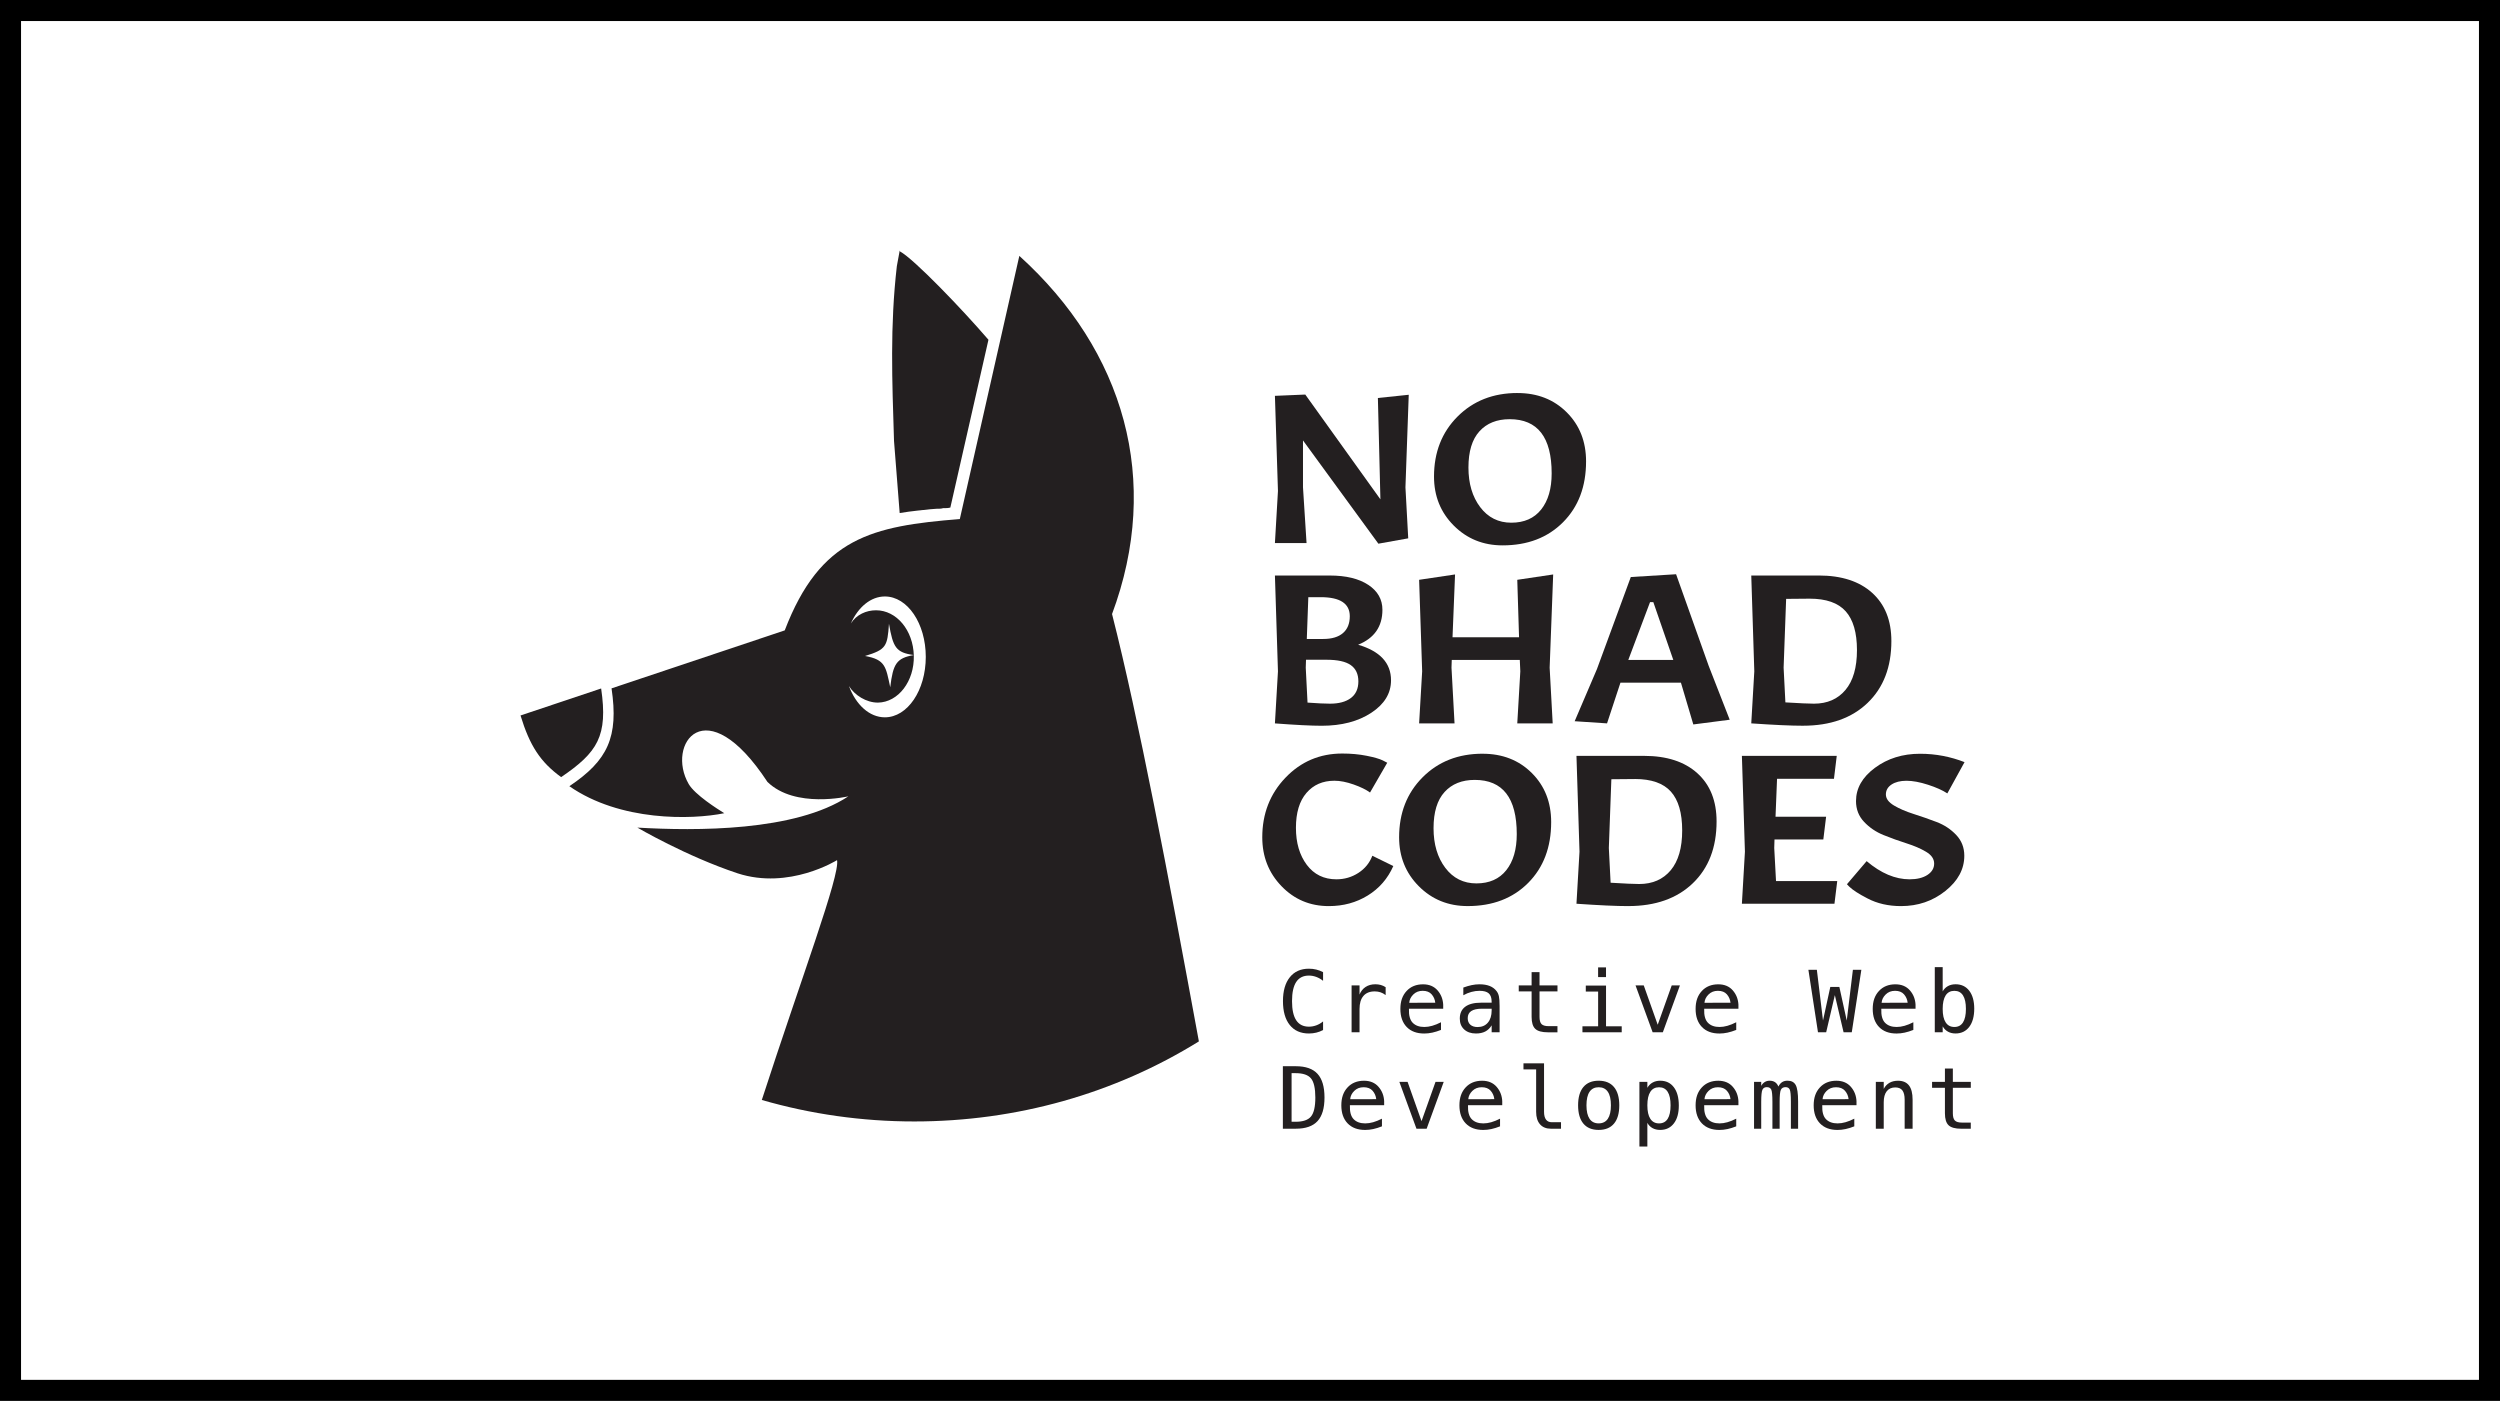
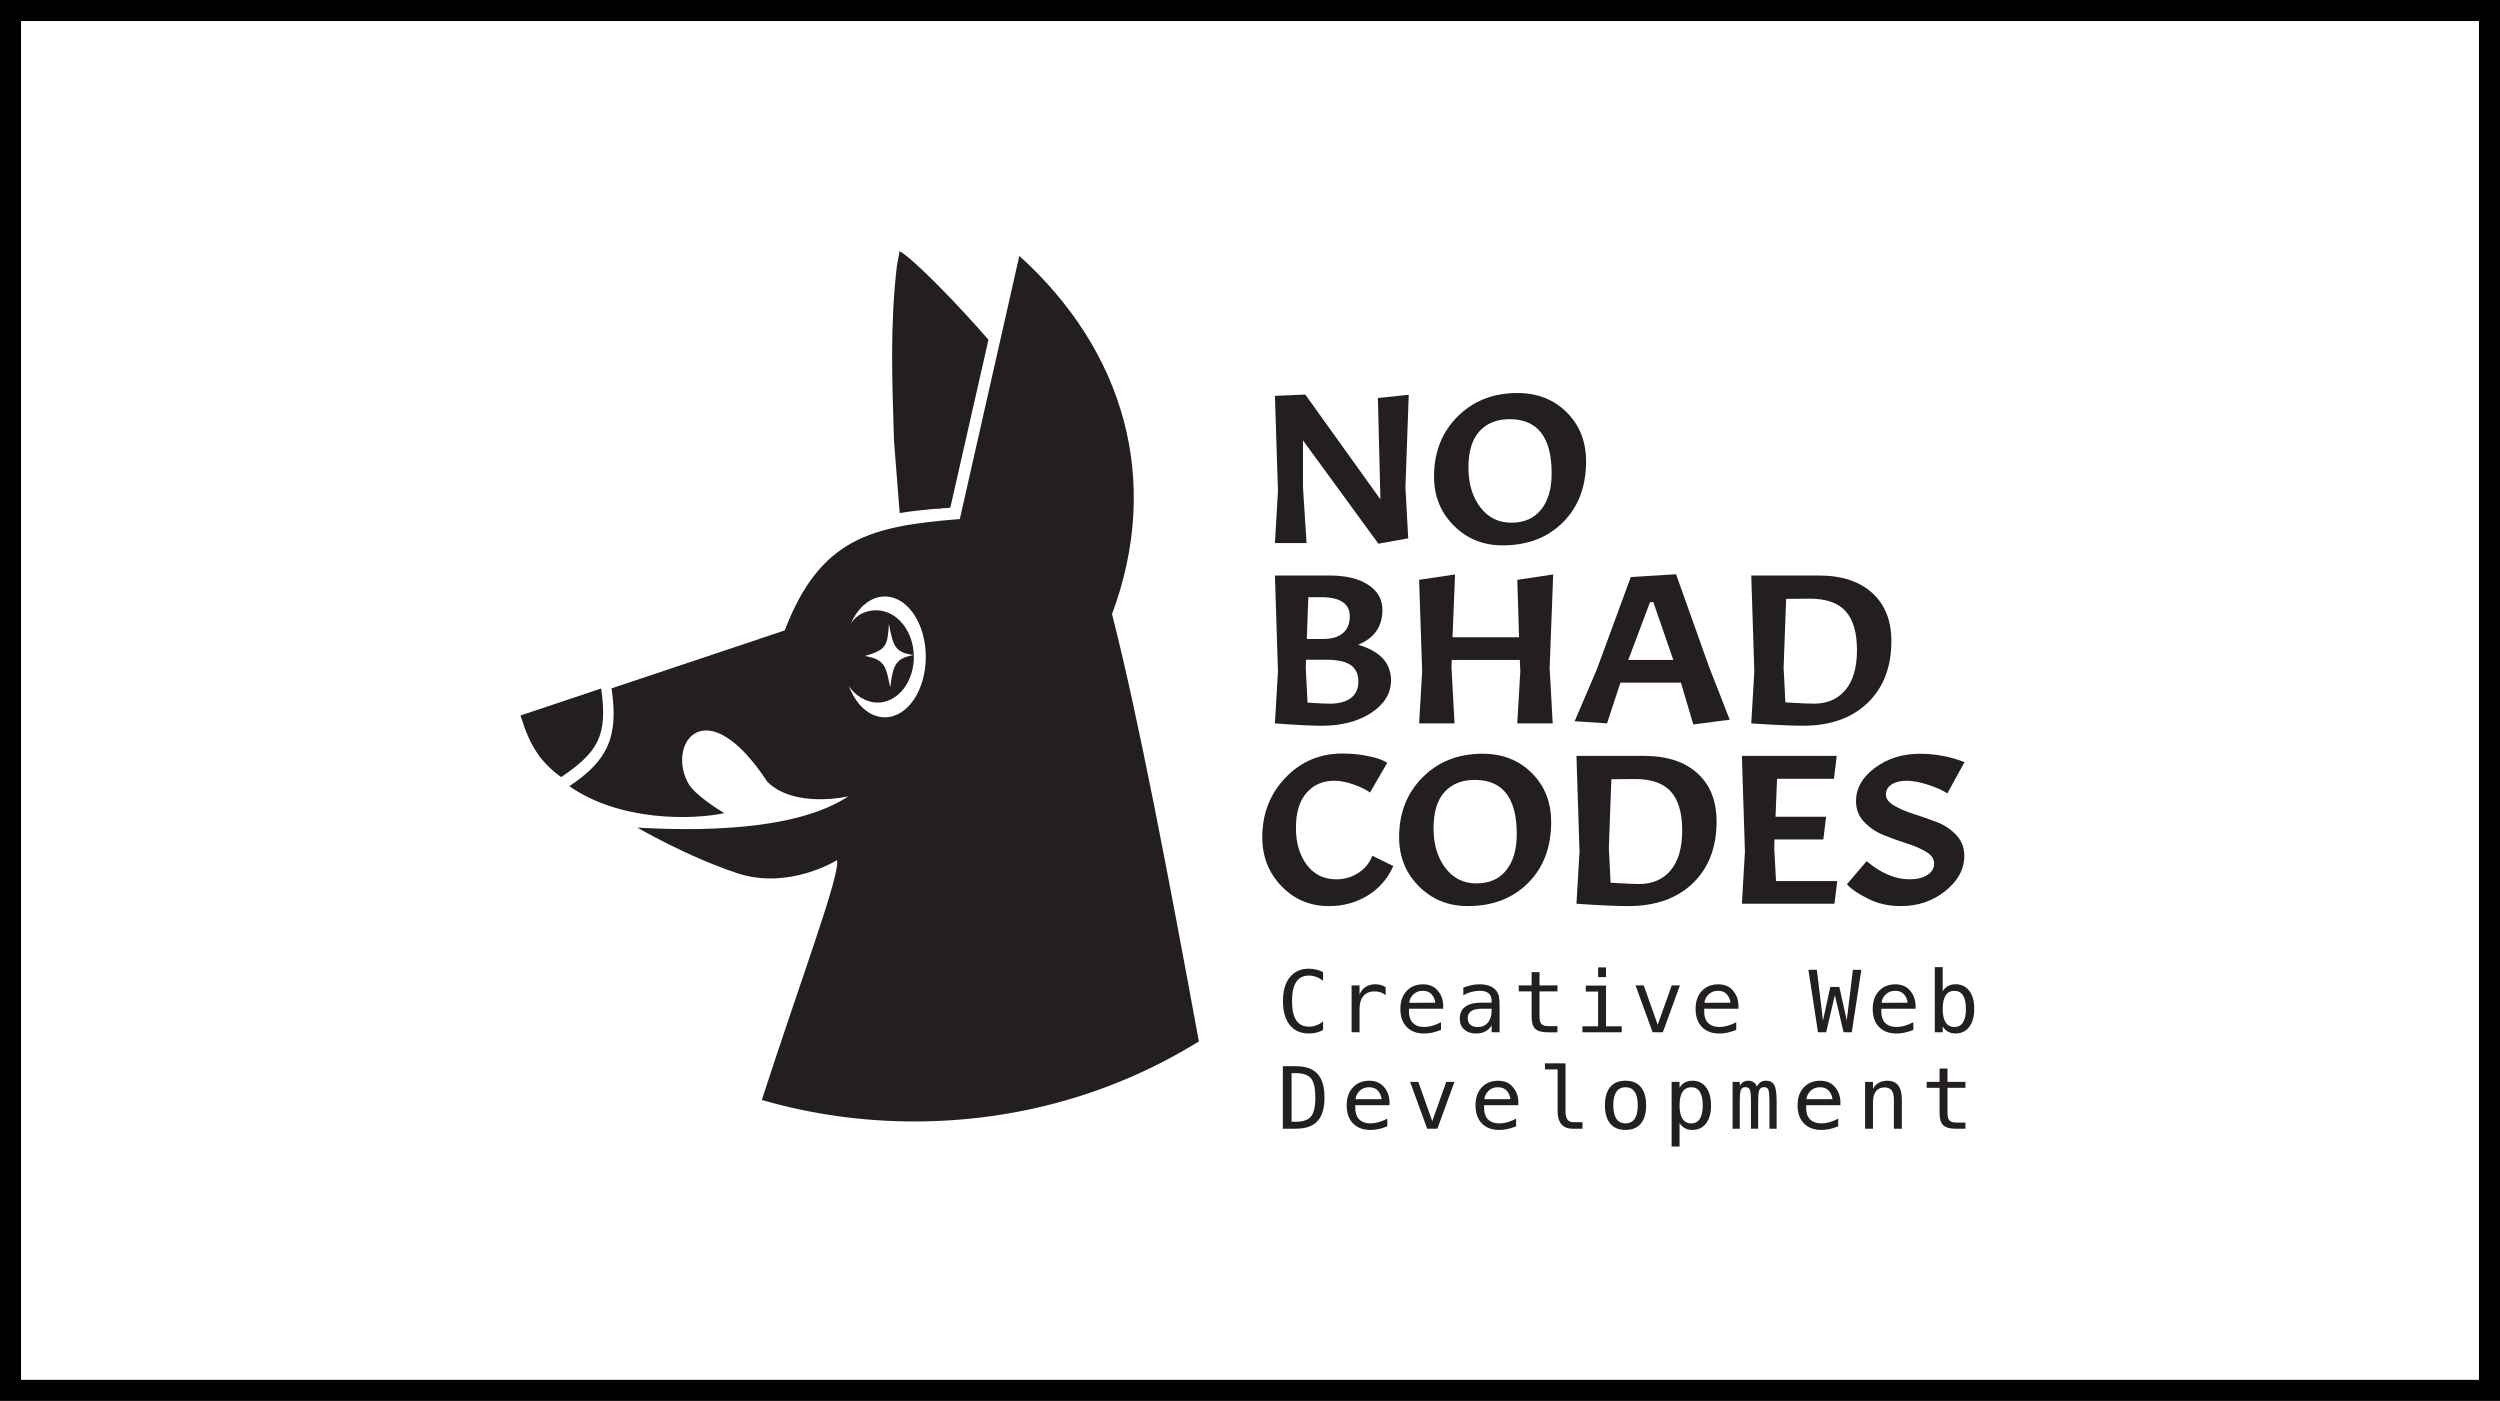
<svg xmlns="http://www.w3.org/2000/svg" width="1069.5" height="599.3" viewBox="0 0 1069.5 599.3">
  <g id="Frame">
    <rect id="Card_Outline" x="4.5" y="4.5" width="1060.5" height="590.3" fill="#fff" stroke="#000" stroke-miterlimit="10" stroke-width="9" />
  </g>
  <g id="Text">
    <g>
      <g>
        <path d="M602.66,168.88l-1.41,39.6,1.19,21.82-12.77,2.29-32.25-44.18v20.08l1.52,23.83h-13.53l1.3-22.28-1.3-40.7,12.99-.55,32.14,44.83-1.08-43.36,13.2-1.38Z" fill="#231f20" />
        <path d="M649.19,168.14c8.51,0,15.53,2.75,21.05,8.25,5.52,5.5,8.28,12.5,8.28,20.99,0,10.76-3.28,19.43-9.85,26.03-6.57,6.6-15.19,9.9-25.87,9.9-8.3,0-15.26-2.83-20.89-8.48-5.63-5.65-8.44-12.63-8.44-20.95,0-10.39,3.35-18.94,10.06-25.67,6.71-6.72,15.26-10.08,25.65-10.08ZM663.8,202.52c0-15.46-5.99-23.19-17.96-23.19-5.48,0-9.79,1.73-12.93,5.18-3.14,3.45-4.71,8.62-4.71,15.49s1.68,12.53,5.03,16.96c3.35,4.43,7.79,6.65,13.31,6.65s9.78-1.88,12.77-5.64c2.99-3.76,4.49-8.91,4.49-15.45Z" fill="#231f20" />
        <path d="M568.89,246.21c6.93,0,12.41,1.33,16.45,3.99,4.04,2.66,6.06,6.22,6.06,10.68,0,7.15-3.46,12.13-10.39,14.94,9.38,2.75,14.07,7.82,14.07,15.22,0,5.56-2.81,10.19-8.44,13.89-5.63,3.7-12.7,5.55-21.21,5.55-4.47,0-11.15-.34-20.02-1.01l1.3-22.28-1.3-40.98h23.48ZM567.48,282.24h-8.77l-.11,3.39.76,14.94c4.18.31,7.39.46,9.63.46,3.82,0,6.8-.81,8.93-2.43,2.13-1.62,3.19-3.99,3.19-7.1s-1.08-5.44-3.25-6.97c-2.16-1.53-5.63-2.29-10.39-2.29ZM565,255.47h-5.3l-.65,17.88h7.03c3.68,0,6.49-.84,8.44-2.52,1.95-1.68,2.92-4.08,2.92-7.2,0-5.44-4.15-8.16-12.45-8.16Z" fill="#231f20" />
        <path d="M664.45,245.76l-1.51,39.88,1.3,23.83h-15.15l1.3-22.28-.22-4.86h-29.11l-.11,3.3,1.3,23.83h-15.15l1.3-22.28-1.3-39.14,15.37-2.29-1.08,26.86h28.46l-.76-24.57,15.37-2.29Z" fill="#231f20" />
        <path d="M724.4,309.92l-5.3-17.88h-25.87l-5.74,17.42-13.85-.92,9.52-22.27,14.5-39.42,19.37-1.19,13.96,39.23,8.98,23.01-15.58,2.02ZM707.3,257.58h-1.41l-9.31,24.75h19.26l-8.55-24.75Z" fill="#231f20" />
        <path d="M771.37,310.47c-5.12,0-12.52-.34-22.18-1.01l1.3-22.28-1.3-40.98h28.89c9.74,0,17.35,2.48,22.83,7.42,5.48,4.95,8.22,11.83,8.22,20.63,0,11.12-3.39,19.94-10.17,26.45-6.78,6.51-15.98,9.76-27.6,9.76ZM774.18,256.11c-4.76,0-8.12.03-10.07.09l-1.08,29.43.76,14.85c6.06.37,10.14.55,12.23.55,5.7,0,10.19-1.96,13.47-5.87,3.28-3.91,4.92-9.59,4.92-17.05s-1.61-12.99-4.82-16.59c-3.21-3.61-8.35-5.41-15.42-5.41Z" fill="#231f20" />
        <path d="M568.46,387.63c-8.01,0-14.76-2.84-20.24-8.53-5.48-5.68-8.22-12.65-8.22-20.9,0-10.08,3.3-18.58,9.9-25.48,6.6-6.91,14.7-10.36,24.3-10.36,3.75,0,7.23.32,10.44.96,3.21.64,5.5,1.3,6.87,1.97l1.95,1.01-7.36,12.74c-1.66-1.22-4-2.37-7.03-3.44-3.03-1.07-5.77-1.6-8.22-1.6-4.98,0-8.97,1.74-11.96,5.22-2.99,3.48-4.49,8.45-4.49,14.9s1.55,11.73,4.65,15.86c3.1,4.12,7.32,6.19,12.66,6.19,3.46,0,6.6-.92,9.42-2.75,2.81-1.83,4.8-4.28,5.95-7.33l8.98,4.4c-2.38,5.38-6.03,9.58-10.93,12.6-4.91,3.03-10.46,4.54-16.67,4.54Z" fill="#231f20" />
        <path d="M634.26,322.45c8.51,0,15.53,2.75,21.05,8.25s8.28,12.5,8.28,20.99c0,10.76-3.28,19.43-9.85,26.03-6.57,6.6-15.19,9.9-25.87,9.9-8.3,0-15.26-2.83-20.89-8.48-5.63-5.65-8.44-12.63-8.44-20.95,0-10.39,3.35-18.94,10.06-25.67,6.71-6.72,15.26-10.08,25.65-10.08ZM648.87,356.83c0-15.46-5.99-23.19-17.96-23.19-5.48,0-9.79,1.73-12.93,5.18-3.14,3.45-4.71,8.62-4.71,15.49s1.68,12.53,5.03,16.96c3.35,4.43,7.79,6.65,13.31,6.65s9.78-1.88,12.77-5.64c2.99-3.76,4.49-8.91,4.49-15.45Z" fill="#231f20" />
        <path d="M696.59,387.63c-5.12,0-12.52-.34-22.18-1.01l1.3-22.28-1.3-40.98h28.89c9.74,0,17.35,2.48,22.83,7.43,5.48,4.95,8.22,11.83,8.22,20.62,0,11.12-3.39,19.94-10.17,26.45-6.78,6.51-15.98,9.76-27.6,9.76ZM699.41,333.27c-4.76,0-8.12.03-10.07.09l-1.08,29.42.76,14.85c6.06.37,10.14.55,12.23.55,5.7,0,10.19-1.96,13.47-5.87,3.28-3.91,4.92-9.59,4.92-17.05s-1.61-12.99-4.82-16.59c-3.21-3.6-8.35-5.41-15.42-5.41Z" fill="#231f20" />
        <path d="M745.18,386.62l1.3-22.28-1.3-40.98h40.58l-1.19,9.81h-24.35l-.65,16.23h21.64l-1.19,9.72h-20.89l-.11,3.67.76,14.12h26.19l-1.19,9.72h-39.61Z" fill="#231f20" />
        <path d="M798.53,368.38c6.13,5.2,12.26,7.79,18.4,7.79,3.17,0,5.72-.63,7.63-1.88,1.91-1.25,2.87-2.87,2.87-4.86s-1.16-3.67-3.46-5.04c-2.31-1.38-5.11-2.58-8.39-3.62-3.28-1.04-6.55-2.21-9.79-3.53-3.25-1.31-6.02-3.19-8.33-5.64-2.31-2.44-3.46-5.41-3.46-8.89,0-5.5,2.71-10.25,8.12-14.25,5.41-4,11.83-6,19.26-6,3.39,0,6.67.31,9.85.92,3.17.61,6.24,1.5,9.2,2.66l-7.36,13.38c-2.02-1.34-4.78-2.58-8.28-3.71-3.5-1.13-6.57-1.7-9.2-1.7s-4.76.54-6.38,1.6c-1.62,1.07-2.43,2.49-2.43,4.26s1.15,3.35,3.46,4.72c2.31,1.38,5.1,2.58,8.39,3.62,3.28,1.04,6.56,2.19,9.85,3.44,3.28,1.25,6.08,3.1,8.39,5.55,2.31,2.44,3.46,5.41,3.46,8.89,0,5.75-2.71,10.77-8.12,15.08s-11.72,6.46-18.94,6.46c-5.41,0-10.21-1.1-14.39-3.3-3.68-1.89-6.28-3.58-7.79-5.04l-.97-1.01,8.44-9.9Z" fill="#231f20" />
      </g>
      <g>
        <path d="M566.01,440.66c-.94.49-1.91.86-2.9,1.1-.99.24-2.05.37-3.16.37-3.52,0-6.25-1.21-8.19-3.63s-2.91-5.83-2.91-10.22.98-7.77,2.93-10.21c1.95-2.44,4.68-3.66,8.17-3.66,1.12,0,2.17.12,3.16.37.99.25,1.96.61,2.9,1.1v3.71c-.91-.73-1.88-1.28-2.92-1.67-1.04-.38-2.09-.57-3.14-.57-2.41,0-4.22.91-5.42,2.72-1.2,1.81-1.8,4.55-1.8,8.22s.6,6.39,1.8,8.2c1.2,1.81,3.01,2.72,5.42,2.72,1.08,0,2.13-.19,3.17-.57,1.04-.38,2-.94,2.89-1.67v3.71Z" fill="#231f20" />
        <path d="M592.78,425.7c-.72-.55-1.46-.95-2.21-1.2-.75-.25-1.57-.38-2.46-.38-2.11,0-3.72.64-4.83,1.93-1.12,1.29-1.67,3.15-1.67,5.59v9.97h-3.4v-20.05h3.4v3.92c.56-1.42,1.43-2.51,2.6-3.27s2.56-1.14,4.16-1.14c.83,0,1.61.1,2.33.3.72.2,1.42.52,2.08.95v3.37Z" fill="#231f20" />
        <path d="M617.4,429.94v1.61h-14.65v.11c-.1,2.73.44,4.7,1.61,5.89,1.17,1.19,2.82,1.79,4.95,1.79,1.08,0,2.21-.17,3.38-.5,1.18-.33,2.43-.84,3.77-1.52v3.28c-1.29.51-2.53.9-3.72,1.16-1.2.26-2.35.38-3.46.38-3.2,0-5.7-.93-7.5-2.8-1.8-1.87-2.7-4.44-2.7-7.72s.88-5.75,2.65-7.66c1.76-1.91,4.12-2.87,7.06-2.87,2.62,0,4.69.87,6.2,2.6,1.51,1.73,2.32,3.82,2.42,6.27ZM614.01,428.97c-.15-1.38-.67-2.58-1.55-3.59s-2.17-1.51-3.83-1.51-2.97.53-4.03,1.58-1.63,2.23-1.73,3.54l11.14-.02Z" fill="#231f20" />
        <path d="M641.53,430.17v11.44h-3.4v-2.97c-.72,1.19-1.63,2.07-2.73,2.64-1.1.57-2.43.85-4,.85-2.09,0-3.77-.58-5.02-1.73-1.25-1.15-1.88-2.69-1.88-4.63,0-2.23.77-3.93,2.31-5.08,1.54-1.16,3.8-1.74,6.77-1.74h4.54v-.52c-.01-1.6-.43-2.76-1.25-3.48-.82-.72-2.13-1.08-3.93-1.08-1.15,0-2.32.16-3.49.48-1.18.32-2.32.79-3.44,1.42v-3.29c1.25-.46,2.45-.81,3.59-1.05s2.26-.35,3.34-.35c1.7,0,3.16.25,4.37.73s2.18,1.22,2.93,2.2c.47.6.8,1.33.99,2.21.2.88.29,2.19.29,3.95ZM634.97,431.53h-1.12c-1.97,0-3.46.34-4.46,1.01-1,.67-1.5,1.68-1.5,3.02,0,1.21.37,2.14,1.12,2.81.75.67,1.78,1,3.11,1,1.86,0,3.33-.63,4.39-1.89,1.07-1.26,1.61-3,1.62-5.22v-.73h-3.16Z" fill="#231f20" />
        <path d="M658.61,415.87v5.69h7.68v2.56h-7.68v10.89c0,1.48.29,2.51.86,3.1.58.58,1.58.88,3.01.88h3.8v2.63h-4.13c-2.54,0-4.33-.5-5.37-1.49-1.04-.99-1.56-2.7-1.56-5.12v-10.89h-5.5v-2.56h5.5v-5.69h3.38Z" fill="#231f20" />
        <path d="M678.4,421.63h8.66v17.42h6.71v2.56h-16.8v-2.56h6.71v-14.86h-5.28v-2.56ZM683.67,413.85h3.38v4.15h-3.38v-4.15Z" fill="#231f20" />
        <path d="M699.69,421.56h3.51l5.97,16.83,5.99-16.83h3.51l-7.31,20.05h-4.36l-7.32-20.05Z" fill="#231f20" />
        <path d="M743.7,429.94v1.61h-14.65v.11c-.1,2.73.44,4.7,1.61,5.89,1.17,1.19,2.82,1.79,4.95,1.79,1.08,0,2.21-.17,3.38-.5,1.18-.33,2.43-.84,3.77-1.52v3.28c-1.29.51-2.53.9-3.72,1.16-1.2.26-2.35.38-3.46.38-3.2,0-5.7-.93-7.5-2.8-1.8-1.87-2.7-4.44-2.7-7.72s.88-5.75,2.65-7.66c1.76-1.91,4.12-2.87,7.06-2.87,2.62,0,4.69.87,6.2,2.6,1.51,1.73,2.32,3.82,2.42,6.27ZM740.31,428.97c-.15-1.38-.67-2.58-1.55-3.59s-2.17-1.51-3.83-1.51-2.97.53-4.03,1.58-1.63,2.23-1.73,3.54l11.14-.02Z" fill="#231f20" />
        <path d="M773.63,414.88h3.62l2.63,21.7,3.12-14.36h3.88l3.16,14.39,2.63-21.74h3.62l-4.1,26.73h-3.51l-3.73-15.88-3.71,15.88h-3.51l-4.1-26.73Z" fill="#231f20" />
        <path d="M819.47,429.94v1.61h-14.65v.11c-.1,2.73.44,4.7,1.61,5.89,1.17,1.19,2.82,1.79,4.95,1.79,1.08,0,2.21-.17,3.38-.5,1.18-.33,2.43-.84,3.77-1.52v3.28c-1.29.51-2.53.9-3.72,1.16-1.2.26-2.35.38-3.46.38-3.2,0-5.7-.93-7.5-2.8-1.8-1.87-2.7-4.44-2.7-7.72s.88-5.75,2.65-7.66c1.76-1.91,4.12-2.87,7.06-2.87,2.62,0,4.69.87,6.2,2.6,1.51,1.73,2.32,3.82,2.42,6.27ZM816.09,428.97c-.15-1.38-.67-2.58-1.55-3.59s-2.17-1.51-3.83-1.51-2.97.53-4.03,1.58-1.63,2.23-1.73,3.54l11.14-.02Z" fill="#231f20" />
        <path d="M831.08,424.12c.54-.98,1.28-1.73,2.23-2.26.95-.53,2.05-.79,3.3-.79,2.47,0,4.42.93,5.84,2.78,1.42,1.86,2.13,4.41,2.13,7.67s-.71,5.9-2.14,7.78c-1.43,1.88-3.38,2.82-5.87,2.82-1.23,0-2.31-.26-3.24-.78s-1.69-1.27-2.25-2.26v2.52h-3.38v-27.86h3.38v10.37ZM841.02,431.61c0-2.55-.42-4.48-1.25-5.78s-2.06-1.95-3.69-1.95-2.89.65-3.73,1.96-1.27,3.23-1.27,5.77.42,4.45,1.27,5.76c.85,1.31,2.09,1.97,3.73,1.97s2.86-.65,3.69-1.95c.83-1.3,1.25-3.23,1.25-5.78Z" fill="#231f20" />
        <path d="M554.38,456.13c4.19,0,7.28,1.09,9.26,3.26,1.99,2.17,2.98,5.55,2.98,10.13s-.99,7.92-2.98,10.09c-1.99,2.17-5.07,3.25-9.26,3.25h-5.57v-26.73h5.57ZM554.3,479.89c3.12,0,5.31-.75,6.54-2.25,1.24-1.5,1.86-4.2,1.86-8.12s-.62-6.68-1.85-8.17c-1.23-1.5-3.42-2.25-6.55-2.25h-1.76v20.79h1.76Z" fill="#231f20" />
-         <path d="M592.14,471.19v1.61h-14.65v.11c-.1,2.73.44,4.7,1.61,5.89,1.17,1.19,2.82,1.79,4.95,1.79,1.08,0,2.21-.17,3.38-.5,1.18-.33,2.43-.84,3.77-1.52v3.28c-1.29.51-2.53.9-3.72,1.16-1.2.26-2.35.38-3.46.38-3.2,0-5.7-.93-7.5-2.8-1.8-1.87-2.7-4.44-2.7-7.72s.88-5.75,2.65-7.66c1.76-1.91,4.12-2.87,7.06-2.87,2.62,0,4.69.87,6.2,2.6,1.51,1.73,2.32,3.82,2.42,6.27ZM588.75,470.22c-.15-1.38-.67-2.58-1.55-3.59s-2.17-1.51-3.83-1.51-2.97.53-4.03,1.58-1.63,2.23-1.73,3.54l11.14-.02Z" fill="#231f20" />
-         <path d="M598.65,462.81h3.51l5.97,16.83,5.99-16.83h3.51l-7.31,20.05h-4.36l-7.32-20.05Z" fill="#231f20" />
-         <path d="M642.66,471.19v1.61h-14.65v.11c-.1,2.73.44,4.7,1.61,5.89,1.17,1.19,2.82,1.79,4.95,1.79,1.08,0,2.21-.17,3.38-.5,1.18-.33,2.43-.84,3.77-1.52v3.28c-1.29.51-2.53.9-3.72,1.16-1.2.26-2.35.38-3.46.38-3.2,0-5.7-.93-7.5-2.8-1.8-1.87-2.7-4.44-2.7-7.72s.88-5.75,2.65-7.66c1.76-1.91,4.12-2.87,7.06-2.87,2.62,0,4.69.87,6.2,2.6,1.51,1.73,2.32,3.82,2.42,6.27ZM639.27,470.22c-.15-1.38-.67-2.58-1.55-3.59s-2.17-1.51-3.83-1.51-2.97.53-4.03,1.58-1.63,2.23-1.73,3.54l11.14-.02Z" fill="#231f20" />
-         <path d="M660.54,475.61c0,1.48.28,2.6.84,3.35s1.38,1.13,2.47,1.13h3.95v2.78h-4.28c-2.02,0-3.59-.63-4.7-1.89-1.11-1.26-1.66-3.05-1.66-5.36v-18.14h-5.42v-2.58h8.8v20.71Z" fill="#231f20" />
-         <path d="M683.91,462.33c2.85,0,5.04.9,6.55,2.7,1.51,1.8,2.27,4.41,2.27,7.82s-.75,6.04-2.26,7.83c-1.51,1.8-3.69,2.7-6.56,2.7s-5.04-.9-6.54-2.7c-1.51-1.8-2.26-4.41-2.26-7.83s.75-6.02,2.26-7.82c1.51-1.8,3.69-2.7,6.54-2.7ZM683.91,465.12c-1.72,0-3.01.65-3.9,1.95-.88,1.3-1.32,3.23-1.32,5.78s.44,4.47,1.32,5.77c.88,1.31,2.18,1.96,3.9,1.96s3.03-.65,3.92-1.96c.88-1.31,1.32-3.23,1.32-5.77s-.44-4.48-1.32-5.78c-.88-1.3-2.19-1.95-3.92-1.95Z" fill="#231f20" />
-         <path d="M704.74,480.34v10.15h-3.4v-27.68h3.4v2.56c.56-.99,1.31-1.75,2.25-2.26.94-.52,2.02-.78,3.24-.78,2.49,0,4.44.94,5.85,2.81s2.12,4.47,2.12,7.79-.71,5.82-2.13,7.67c-1.42,1.86-3.37,2.78-5.85,2.78-1.25,0-2.34-.26-3.28-.78s-1.68-1.27-2.21-2.26ZM714.67,472.86c0-2.55-.41-4.48-1.24-5.78s-2.06-1.95-3.69-1.95-2.89.65-3.73,1.96c-.85,1.31-1.27,3.23-1.27,5.77s.42,4.45,1.27,5.76c.84,1.31,2.09,1.97,3.73,1.97s2.86-.65,3.69-1.95c.83-1.3,1.24-3.23,1.24-5.78Z" fill="#231f20" />
-         <path d="M743.7,471.19v1.61h-14.65v.11c-.1,2.73.44,4.7,1.61,5.89,1.17,1.19,2.82,1.79,4.95,1.79,1.08,0,2.21-.17,3.38-.5,1.18-.33,2.43-.84,3.77-1.52v3.28c-1.29.51-2.53.9-3.72,1.16-1.2.26-2.35.38-3.46.38-3.2,0-5.7-.93-7.5-2.8-1.8-1.87-2.7-4.44-2.7-7.72s.88-5.75,2.65-7.66c1.76-1.91,4.12-2.87,7.06-2.87,2.62,0,4.69.87,6.2,2.6,1.51,1.73,2.32,3.82,2.42,6.27ZM740.31,470.22c-.15-1.38-.67-2.58-1.55-3.59s-2.17-1.51-3.83-1.51-2.97.53-4.03,1.58-1.63,2.23-1.73,3.54l11.14-.02Z" fill="#231f20" />
-         <path d="M760.79,464.85c.42-.86.95-1.49,1.59-1.91s1.42-.62,2.33-.62c1.65,0,2.82.62,3.5,1.87.68,1.25,1.02,3.6,1.02,7.05v11.62h-3.09v-11.48c0-2.83-.16-4.59-.49-5.27-.32-.69-.92-1.03-1.77-1.03-.98,0-1.65.37-2.01,1.1-.36.73-.54,2.47-.54,5.2v11.48h-3.09v-11.48c0-2.86-.17-4.63-.52-5.3-.35-.67-.98-1-1.88-1s-1.52.37-1.87,1.1c-.35.73-.52,2.47-.52,5.2v11.48h-3.07v-20.05h3.07v1.72c.4-.72.91-1.26,1.52-1.64s1.3-.56,2.07-.56c.93,0,1.71.21,2.33.63.62.42,1.1,1.05,1.44,1.9Z" fill="#231f20" />
-         <path d="M794.21,471.19v1.61h-14.65v.11c-.1,2.73.44,4.7,1.61,5.89,1.17,1.19,2.82,1.79,4.95,1.79,1.08,0,2.21-.17,3.38-.5,1.18-.33,2.43-.84,3.77-1.52v3.28c-1.29.51-2.53.9-3.72,1.16-1.2.26-2.35.38-3.46.38-3.2,0-5.7-.93-7.5-2.8-1.8-1.87-2.7-4.44-2.7-7.72s.88-5.75,2.65-7.66c1.76-1.91,4.12-2.87,7.06-2.87,2.62,0,4.69.87,6.2,2.6,1.51,1.73,2.32,3.82,2.42,6.27ZM790.83,470.22c-.15-1.38-.67-2.58-1.55-3.59s-2.17-1.51-3.83-1.51-2.97.53-4.03,1.58-1.63,2.23-1.73,3.54l11.14-.02Z" fill="#231f20" />
-         <path d="M818.21,470.44v12.42h-3.4v-12.42c0-1.8-.33-3.13-.97-3.97-.65-.85-1.67-1.27-3.05-1.27-1.58,0-2.8.55-3.65,1.64-.85,1.09-1.28,2.66-1.28,4.7v11.33h-3.38v-20.05h3.38v3.01c.6-1.15,1.42-2.01,2.44-2.6s2.25-.89,3.66-.89c2.09,0,3.66.67,4.7,2.01,1.04,1.34,1.55,3.38,1.55,6.1Z" fill="#231f20" />
-         <path d="M835.43,457.12v5.69h7.68v2.56h-7.68v10.89c0,1.48.29,2.51.86,3.1.58.58,1.58.88,3.01.88h3.8v2.63h-4.13c-2.54,0-4.33-.5-5.37-1.49-1.04-.99-1.56-2.7-1.56-5.12v-10.89h-5.5v-2.56h5.5v-5.69h3.38Z" fill="#231f20" />
+         <path d="M594.43,471.19v1.61h-14.65v.11c-.1,2.73.44,4.7,1.61,5.89,1.17,1.19,2.82,1.79,4.95,1.79,1.08,0,2.21-.17,3.38-.5,1.18-.33,2.43-.84,3.77-1.52v3.28c-1.29.51-2.53.9-3.72,1.16-1.2.26-2.35.38-3.46.38-3.2,0-5.7-.93-7.5-2.8-1.8-1.87-2.7-4.44-2.7-7.72s.88-5.75,2.65-7.66c1.76-1.91,4.12-2.87,7.06-2.87,2.62,0,4.69.87,6.2,2.6,1.51,1.73,2.32,3.82,2.42,6.27ZM591.05,470.22c-.15-1.38-.67-2.58-1.55-3.59s-2.17-1.51-3.83-1.51-2.97.53-4.03,1.58-1.63,2.23-1.73,3.54l11.14-.02Z" fill="#231f20" />
+         <path d="M603.24,462.81h3.51l5.97,16.83,5.99-16.83h3.51l-7.31,20.05h-4.36l-7.32-20.05Z" fill="#231f20" />
+         <path d="M649.54,471.19v1.61h-14.65v.11c-.1,2.73.44,4.7,1.61,5.89,1.17,1.19,2.82,1.79,4.95,1.79,1.08,0,2.21-.17,3.38-.5,1.18-.33,2.43-.84,3.77-1.52v3.28c-1.29.51-2.53.9-3.72,1.16-1.2.26-2.35.38-3.46.38-3.2,0-5.7-.93-7.5-2.8-1.8-1.87-2.7-4.44-2.7-7.72s.88-5.75,2.65-7.66c1.76-1.91,4.12-2.87,7.06-2.87,2.62,0,4.69.87,6.2,2.6,1.51,1.73,2.32,3.82,2.42,6.27ZM646.16,470.22c-.15-1.38-.67-2.58-1.55-3.59s-2.17-1.51-3.83-1.51-2.97.53-4.03,1.58-1.63,2.23-1.73,3.54l11.14-.02Z" fill="#231f20" />
+         <path d="M669.73,475.61c0,1.48.28,2.6.84,3.35s1.38,1.13,2.47,1.13h3.95v2.78h-4.28c-2.02,0-3.59-.63-4.7-1.89-1.11-1.26-1.66-3.05-1.66-5.36v-18.14h-5.42v-2.58h8.8v20.71Z" fill="#231f20" />
+         <path d="M695.39,462.33c2.85,0,5.04.9,6.55,2.7,1.51,1.8,2.27,4.41,2.27,7.82s-.75,6.04-2.26,7.83c-1.51,1.8-3.69,2.7-6.56,2.7s-5.04-.9-6.54-2.7c-1.51-1.8-2.26-4.41-2.26-7.83s.75-6.02,2.26-7.82c1.51-1.8,3.69-2.7,6.54-2.7ZM695.39,465.12c-1.72,0-3.01.65-3.9,1.95-.88,1.3-1.32,3.23-1.32,5.78s.44,4.47,1.32,5.77c.88,1.31,2.18,1.96,3.9,1.96s3.03-.65,3.92-1.96c.88-1.31,1.32-3.23,1.32-5.77s-.44-4.48-1.32-5.78c-.88-1.3-2.19-1.95-3.92-1.95Z" fill="#231f20" />
+         <path d="M718.52,480.34v10.15h-3.4v-27.68h3.4v2.56c.56-.99,1.31-1.75,2.25-2.26.94-.52,2.02-.78,3.24-.78,2.49,0,4.44.94,5.85,2.81s2.12,4.47,2.12,7.79-.71,5.82-2.13,7.67c-1.42,1.86-3.37,2.78-5.85,2.78-1.25,0-2.34-.26-3.28-.78s-1.68-1.27-2.21-2.26ZM728.44,472.86c0-2.55-.41-4.48-1.24-5.78s-2.06-1.95-3.69-1.95-2.89.65-3.73,1.96c-.85,1.31-1.27,3.23-1.27,5.77s.42,4.45,1.27,5.76c.84,1.31,2.09,1.97,3.73,1.97s2.86-.65,3.69-1.95c.83-1.3,1.24-3.23,1.24-5.78Z" fill="#231f20" />
+         <path d="M751.61,464.85c.42-.86.95-1.49,1.59-1.91s1.42-.62,2.33-.62c1.65,0,2.82.62,3.5,1.87.68,1.25,1.02,3.6,1.02,7.05v11.62h-3.09v-11.48c0-2.83-.16-4.59-.49-5.27-.32-.69-.92-1.03-1.77-1.03-.98,0-1.65.37-2.01,1.1-.36.73-.54,2.47-.54,5.2v11.48h-3.09v-11.48c0-2.86-.17-4.63-.52-5.3-.35-.67-.98-1-1.88-1s-1.52.37-1.87,1.1c-.35.73-.52,2.47-.52,5.2v11.48h-3.07v-20.05h3.07v1.72c.4-.72.91-1.26,1.52-1.64s1.3-.56,2.07-.56c.93,0,1.71.21,2.33.63.62.42,1.1,1.05,1.44,1.9Z" fill="#231f20" />
+         <path d="M787.32,471.19v1.61h-14.65v.11c-.1,2.73.44,4.7,1.61,5.89,1.17,1.19,2.82,1.79,4.95,1.79,1.08,0,2.21-.17,3.38-.5,1.18-.33,2.43-.84,3.77-1.52v3.28c-1.29.51-2.53.9-3.72,1.16-1.2.26-2.35.38-3.46.38-3.2,0-5.7-.93-7.5-2.8-1.8-1.87-2.7-4.44-2.7-7.72s.88-5.75,2.65-7.66c1.76-1.91,4.12-2.87,7.06-2.87,2.62,0,4.69.87,6.2,2.6,1.51,1.73,2.32,3.82,2.42,6.27ZM783.94,470.22c-.15-1.38-.67-2.58-1.55-3.59s-2.17-1.51-3.83-1.51-2.97.53-4.03,1.58-1.63,2.23-1.73,3.54l11.14-.02Z" fill="#231f20" />
+         <path d="M813.61,470.44v12.42h-3.4v-12.42c0-1.8-.33-3.13-.97-3.97-.65-.85-1.67-1.27-3.05-1.27-1.58,0-2.8.55-3.65,1.64-.85,1.09-1.28,2.66-1.28,4.7v11.33h-3.38v-20.05h3.38v3.01c.6-1.15,1.42-2.01,2.44-2.6s2.25-.89,3.66-.89c2.09,0,3.66.67,4.7,2.01,1.04,1.34,1.55,3.38,1.55,6.1Z" fill="#231f20" />
+         <path d="M833.14,457.12v5.69h7.68v2.56h-7.68v10.89c0,1.48.29,2.51.86,3.1.58.58,1.58.88,3.01.88h3.8v2.63h-4.13c-2.54,0-4.33-.5-5.37-1.49-1.04-.99-1.56-2.7-1.56-5.12v-10.89h-5.5v-2.56h5.5v-5.69h3.38Z" fill="#231f20" />
      </g>
    </g>
  </g>
  <g id="Arrow">
    <g>
      <path d="M475.67,262.86h0c21.42-57.34,5.25-112.85-39.6-153.39l-25.46,112.58c-37.58,3.02-59.68,7.87-74.9,47.63l-74.09,24.8c3.1,20.86-1.62,30.84-18.05,41.86,21.69,15.09,52.27,14.43,66.28,11.55-2.96-1.84-12.53-7.87-15.22-12.47-9.83-16.93,7.14-41.33,33.68-.92,11.85,11.55,34.62,6.17,34.62,6.17-22.77,15.09-65.33,14.83-90.25,13.38,0,0,20.74,12.2,42.84,19.55,22.09,7.22,42.57-5.64,42.57-5.64,1.35,6.43-15.22,50.26-32.19,102.61,20.88,6.04,42.84,9.19,65.2,9.19,43.91,0,85.81-11.94,121.78-34.25-13.2-71.78-25.86-138.43-37.04-182.39v-.26h-.13Z" fill="#231f20" />
      <path d="M257.17,294.53l-34.49,11.55c3.91,12.86,8.49,19.94,17.38,26.37,15.63-10.63,20.07-17.58,17.11-37.92h0Z" fill="#231f20" />
      <path d="M384.88,107.29l-1.21,6.56c-2.96,25.72-2.02,48.68-1.21,74.79.4,4.99,2.02,26.11,2.42,30.84,2.42-.39,5.12-.79,7.68-1.05h0c.81,0,1.75-.26,2.69-.26h0c1.75-.26,3.5-.39,5.39-.52h.27c.81,0,1.75,0,2.56-.26h.4c.81,0,1.75,0,2.69-.26l16.3-71.78c-11.05-12.86-31.79-34.51-37.85-37.79h0v-.26s-.13,0-.13,0Z" fill="#231f20" />
      <path d="M378.54,255.17c-6.06,0-11.45,4.59-14.55,11.55,2.42-3.81,6.6-5.64,10.78-5.64,8.76,0,15.9,8.53,16.16,19.42.27,10.89-6.6,19.94-15.36,20.08-4.98,0-9.97-3.15-12.39-7.09,2.96,8,8.76,13.38,15.36,13.38,9.7,0,17.51-11.55,17.51-25.85s-7.81-25.85-17.51-25.85Z" fill="#fff" />
      <path d="M390.94,280.23c-7.68-1.05-8.89-3.28-10.64-13.38-.67,9.58-1.08,11.02-10.24,13.78,8.76,1.57,8.89,4.59,10.78,13.38,1.21-10.1,2.69-12.47,10.1-13.78h0Z" fill="#fff" />
    </g>
  </g>
</svg>
